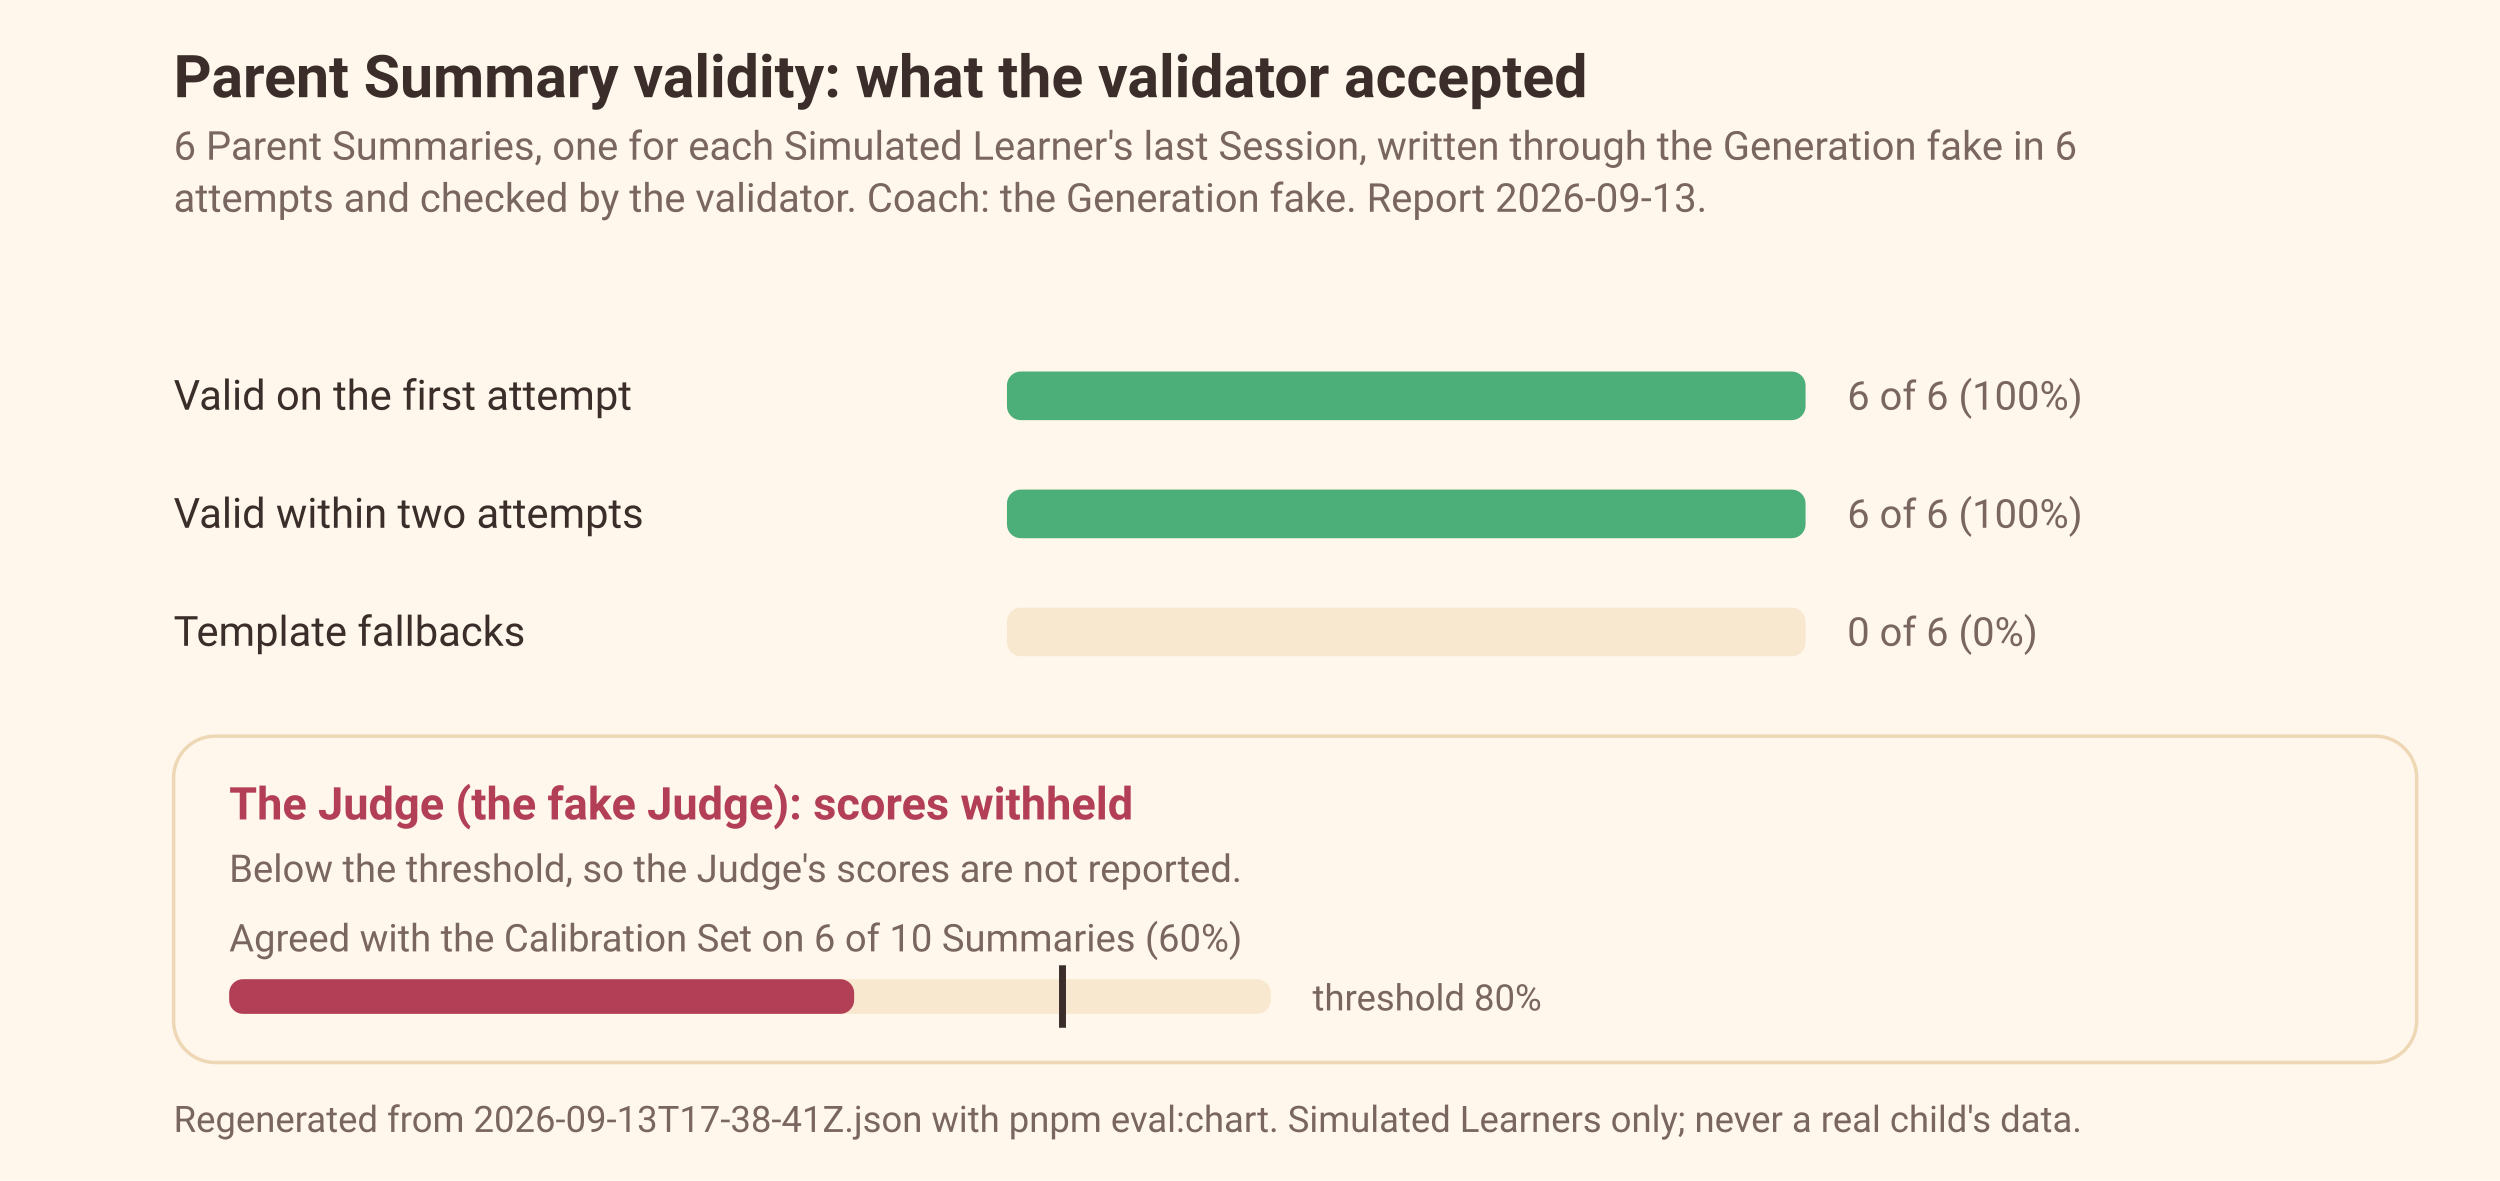
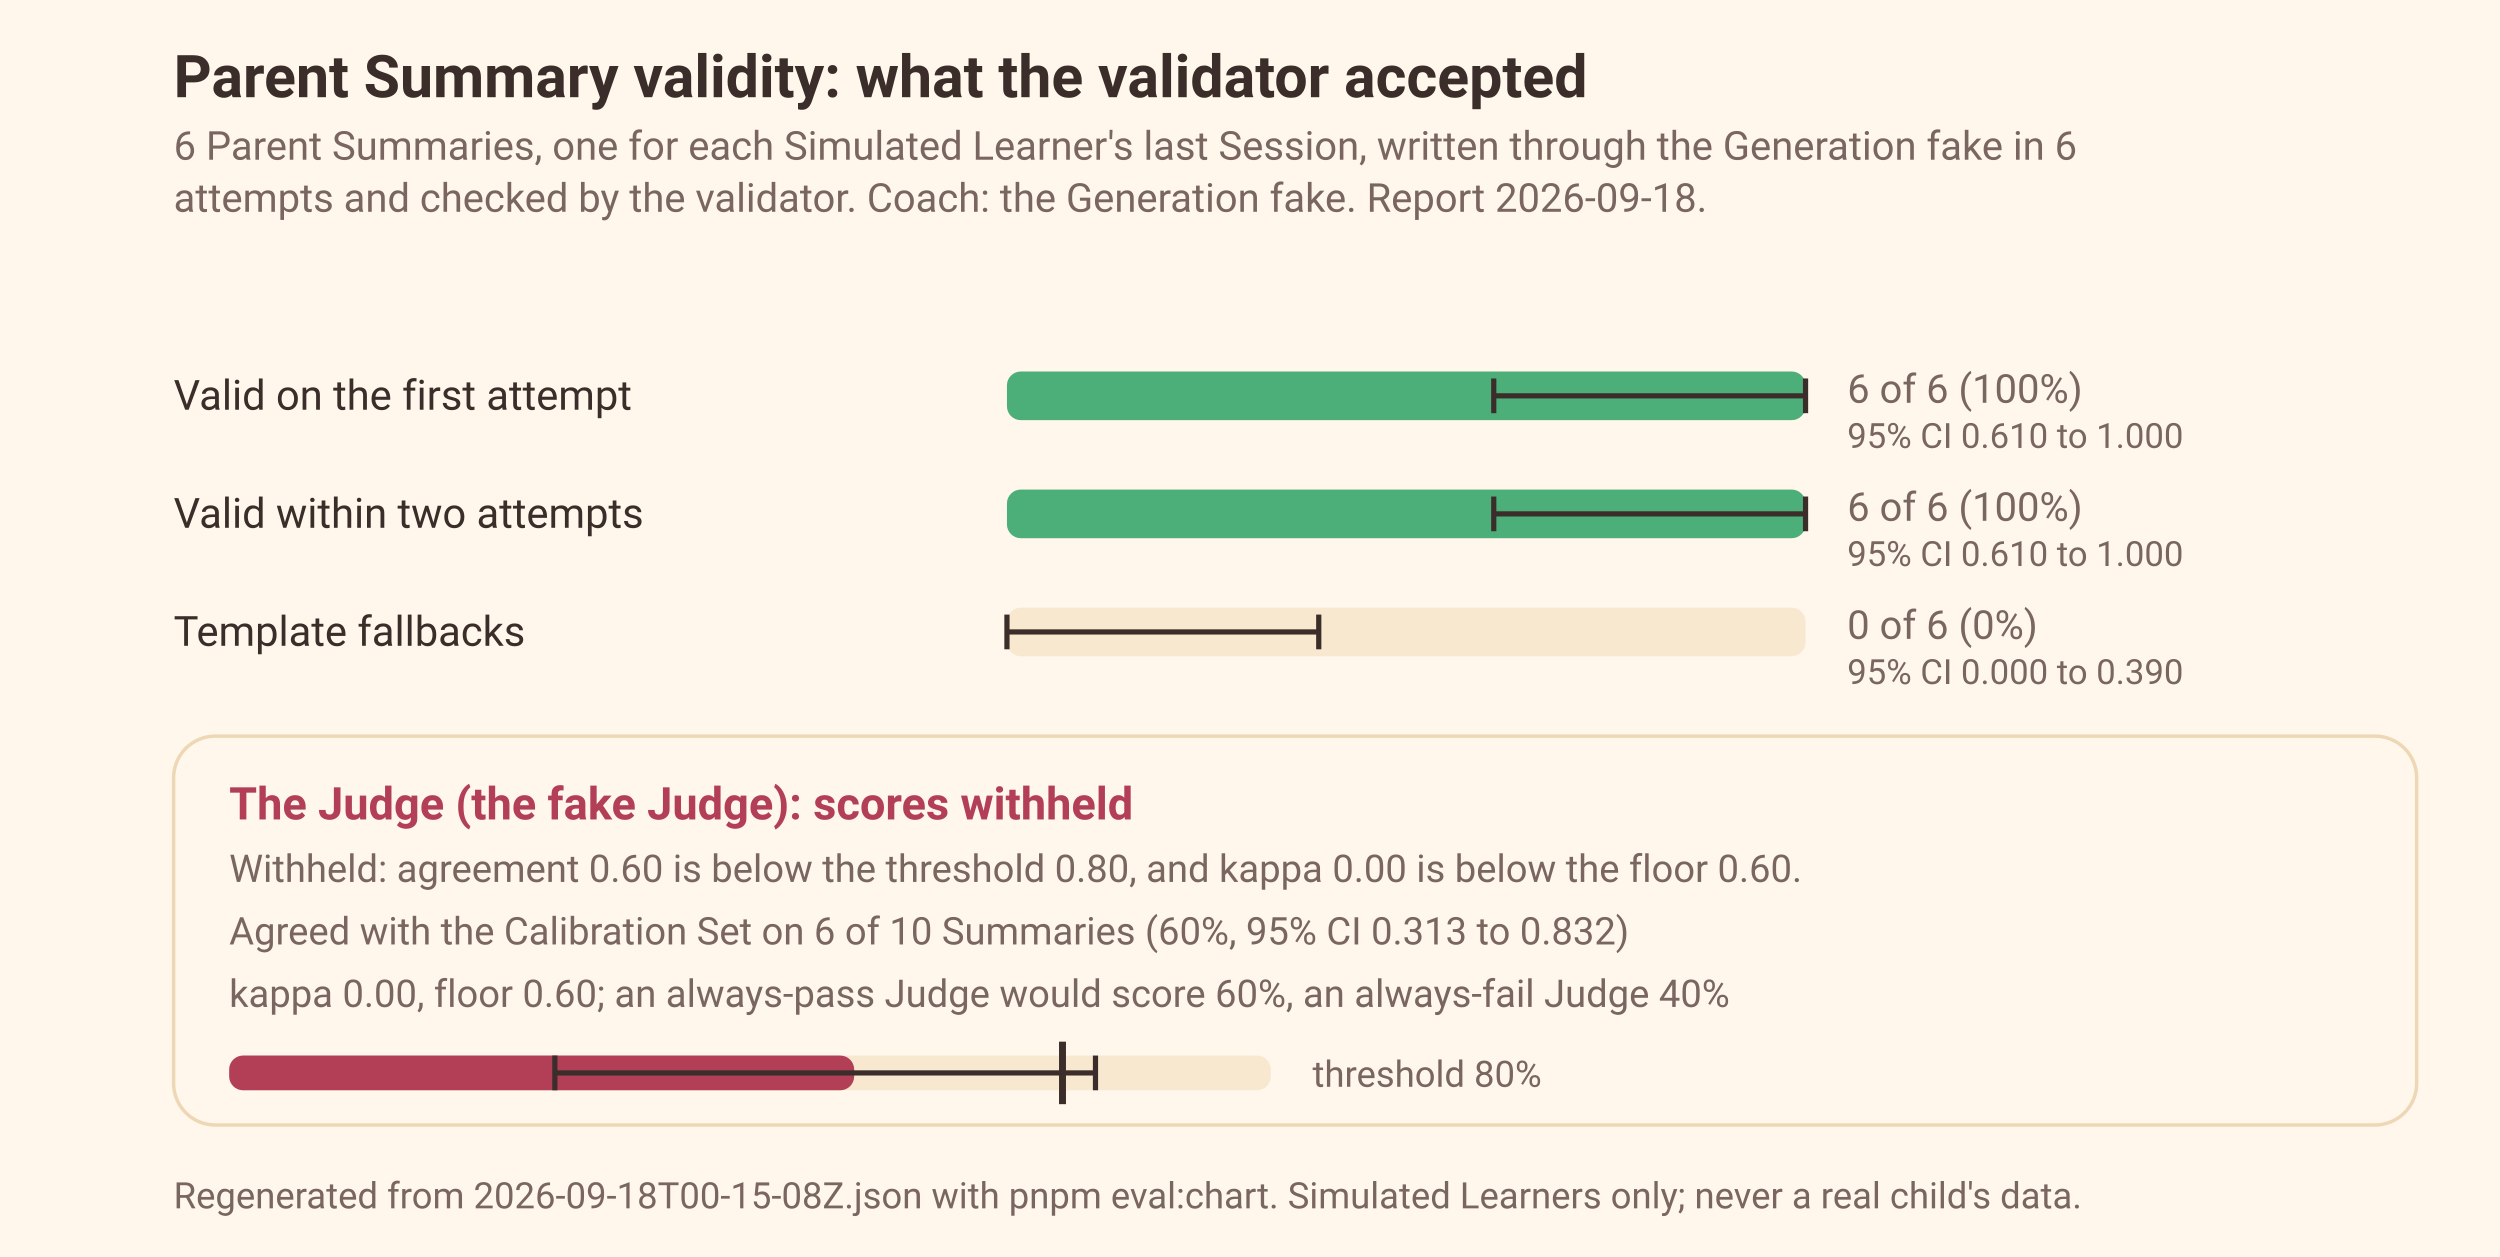
- <svg xmlns="http://www.w3.org/2000/svg" width="720" height="340" viewBox="0 0 720 340" font-family="ui-sans-serif, system-ui, -apple-system, 'Segoe UI', Roboto, sans-serif" role="img" aria-label="Summaries validity: 6 of 6 valid on the first attempt, 0 template fallbacks, and the Judge's calibration gate">
-   <rect width="720" height="340" fill="#FFF7EC" />
+ <svg xmlns="http://www.w3.org/2000/svg" width="720" height="362" viewBox="0 0 720 362" font-family="ui-sans-serif, system-ui, -apple-system, 'Segoe UI', Roboto, sans-serif" role="img" aria-label="Summaries validity: 6 of 6 valid on the first attempt, 0 template fallbacks, and the Judge's calibration gate">
+   <rect width="720" height="362" fill="#FFF7EC" />
  <text x="50" y="28" font-size="17" font-weight="600" fill="#3B2E2A">Parent Summary validity: what the validator accepted</text>
  <text x="50" y="46" font-size="11.5" fill="#7A6660">6 Parent Summaries, one for each Simulated Learner's last Session, written through the Generation fake in 6</text>
-   <text x="50" y="61" font-size="11.5" fill="#7A6660">attempts and checked by the validator. Coach: the Generation fake. Report 2026-09-13.</text>
+   <text x="50" y="61" font-size="11.5" fill="#7A6660">attempts and checked by the validator. Coach: the Generation fake. Report 2026-09-18.</text>
  <text x="50.0" y="118.0" font-size="12" fill="#3B2E2A">Valid on the first attempt</text>
  <rect x="290.0" y="107.0" width="230.0" height="14" rx="4" fill="#F8E8CF" />
  <rect x="290.0" y="107.0" width="230.0" height="14" rx="4" fill="#4CAF7A" />
-   <text x="532.0" y="118.0" font-size="11.5" fill="#7A6660">6 of 6 (100%)</text>
+   <g data-mark="interval">
+     <line x1="430.2" x2="520.0" y1="114.0" y2="114.0" stroke="#3B2E2A" stroke-width="1.5" />
+     <line x1="430.2" x2="430.2" y1="109.0" y2="119.0" stroke="#3B2E2A" stroke-width="1.5" />
+     <line x1="520.0" x2="520.0" y1="109.0" y2="119.0" stroke="#3B2E2A" stroke-width="1.5" />
+   </g>
+   <text x="532.0" y="116.0" font-size="11.5" fill="#7A6660">6 of 6 (100%)</text>
+   <text x="532.0" y="129.0" font-size="10" fill="#7A6660">95% CI 0.610 to 1.000</text>
  <text x="50.0" y="152.0" font-size="12" fill="#3B2E2A">Valid within two attempts</text>
  <rect x="290.0" y="141.0" width="230.0" height="14" rx="4" fill="#F8E8CF" />
  <rect x="290.0" y="141.0" width="230.0" height="14" rx="4" fill="#4CAF7A" />
-   <text x="532.0" y="152.0" font-size="11.5" fill="#7A6660">6 of 6 (100%)</text>
+   <g data-mark="interval">
+     <line x1="430.2" x2="520.0" y1="148.0" y2="148.0" stroke="#3B2E2A" stroke-width="1.5" />
+     <line x1="430.2" x2="430.2" y1="143.0" y2="153.0" stroke="#3B2E2A" stroke-width="1.5" />
+     <line x1="520.0" x2="520.0" y1="143.0" y2="153.0" stroke="#3B2E2A" stroke-width="1.5" />
+   </g>
+   <text x="532.0" y="150.0" font-size="11.5" fill="#7A6660">6 of 6 (100%)</text>
+   <text x="532.0" y="163.0" font-size="10" fill="#7A6660">95% CI 0.610 to 1.000</text>
  <text x="50.0" y="186.0" font-size="12" fill="#3B2E2A">Template fallbacks</text>
  <rect x="290.0" y="175.0" width="230.0" height="14" rx="4" fill="#F8E8CF" />
-   <text x="532.0" y="186.0" font-size="11.5" fill="#7A6660">0 of 6 (0%)</text>
-   <rect x="50" y="212" width="646" height="94" rx="12" fill="#FFF7EC" stroke="#EED7B5" stroke-width="1" />
+   <g data-mark="interval">
+     <line x1="290.0" x2="379.8" y1="182.0" y2="182.0" stroke="#3B2E2A" stroke-width="1.5" />
+     <line x1="290.0" x2="290.0" y1="177.0" y2="187.0" stroke="#3B2E2A" stroke-width="1.5" />
+     <line x1="379.8" x2="379.8" y1="177.0" y2="187.0" stroke="#3B2E2A" stroke-width="1.5" />
+   </g>
+   <text x="532.0" y="184.0" font-size="11.5" fill="#7A6660">0 of 6 (0%)</text>
+   <text x="532.0" y="197.0" font-size="10" fill="#7A6660">95% CI 0.000 to 0.390</text>
+   <rect x="50" y="212" width="646" height="112" rx="12" fill="#FFF7EC" stroke="#EED7B5" stroke-width="1" />
  <text x="66.0" y="236.0" font-size="13" font-weight="600" fill="#B23F56">The Judge (the fake Judge): scores withheld</text>
-   <text x="66.0" y="254.0" font-size="11" fill="#7A6660">Below the threshold, so the Judge's scores are not reported.</text>
-   <text x="66.0" y="274.0" font-size="11" fill="#7A6660">Agreed with the Calibration Set on 6 of 10 Summaries (60%)</text>
-   <rect x="66.0" y="282.0" width="300.0" height="10" rx="4" fill="#F8E8CF" />
-   <rect x="66.0" y="282.0" width="180.0" height="10" rx="4" fill="#B23F56" />
-   <line x1="306.0" x2="306.0" y1="278" y2="296" stroke="#3B2E2A" stroke-width="2" />
-   <text x="378.0" y="291.0" font-size="10.5" fill="#7A6660">threshold 80%</text>
-   <text x="50" y="326" font-size="10.5" fill="#7A6660">Regenerated from 2026-09-13T17-38-41Z.json with pnpm eval:chart. Simulated Learners only; never a real child's data.</text>
+   <text x="66.0" y="254.0" font-size="11" fill="#7A6660">Withheld: agreement 0.60 is below the threshold 0.80, and kappa 0.00 is below the floor 0.60.</text>
+   <text x="66.0" y="272.0" font-size="11" fill="#7A6660">Agreed with the Calibration Set on 6 of 10 Summaries (60%, 95% CI 0.313 to 0.832)</text>
+   <text x="66.0" y="290.0" font-size="11" fill="#7A6660">kappa 0.00, floor 0.60; an always-pass Judge would score 60%, an always-fail Judge 40%</text>
+   <rect x="66.0" y="304.0" width="300.0" height="10" rx="4" fill="#F8E8CF" />
+   <rect x="66.0" y="304.0" width="180.0" height="10" rx="4" fill="#B23F56" />
+   <g data-mark="interval">
+     <line x1="159.8" x2="315.5" y1="309.0" y2="309.0" stroke="#3B2E2A" stroke-width="1.5" />
+     <line x1="159.8" x2="159.8" y1="304.0" y2="314.0" stroke="#3B2E2A" stroke-width="1.5" />
+     <line x1="315.5" x2="315.5" y1="304.0" y2="314.0" stroke="#3B2E2A" stroke-width="1.5" />
+   </g>
+   <line x1="306.0" x2="306.0" y1="300" y2="318" stroke="#3B2E2A" stroke-width="2" />
+   <text x="378.0" y="313.0" font-size="10.5" fill="#7A6660">threshold 80%</text>
+   <text x="50" y="348" font-size="10.5" fill="#7A6660">Regenerated from 2026-09-18T00-15-08Z.json with pnpm eval:chart. Simulated Learners only; never a real child's data.</text>
</svg>
